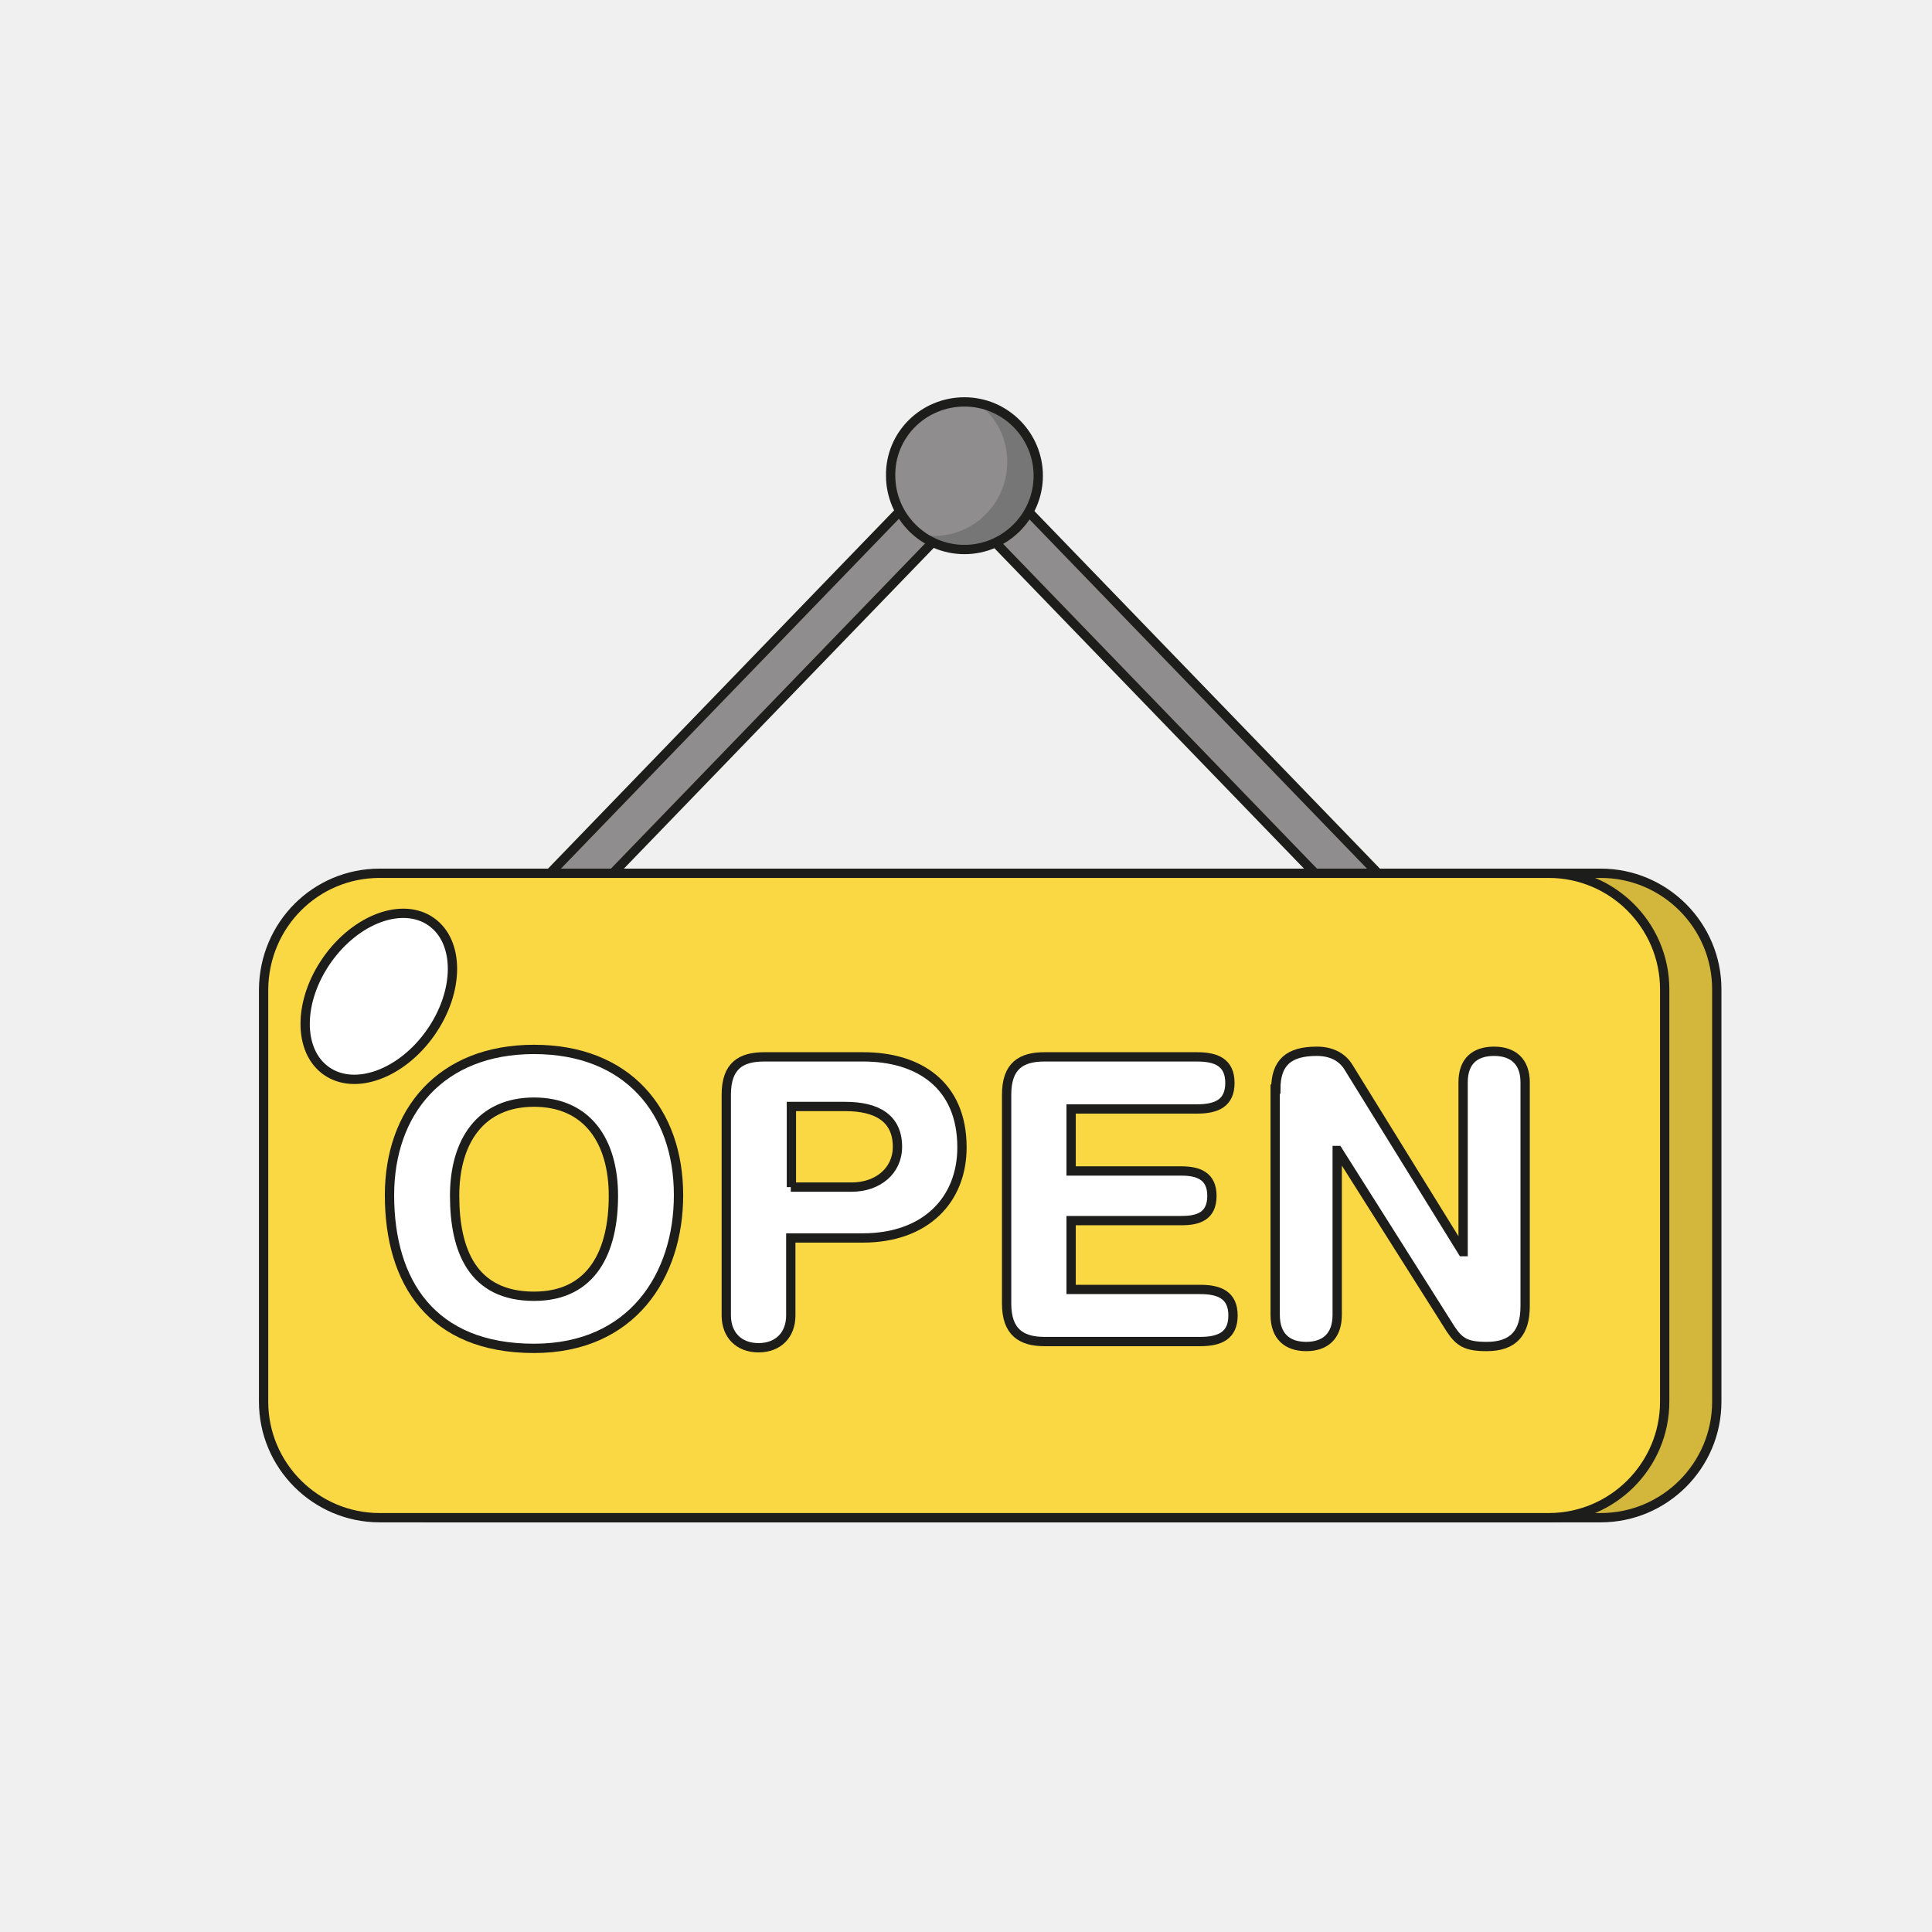
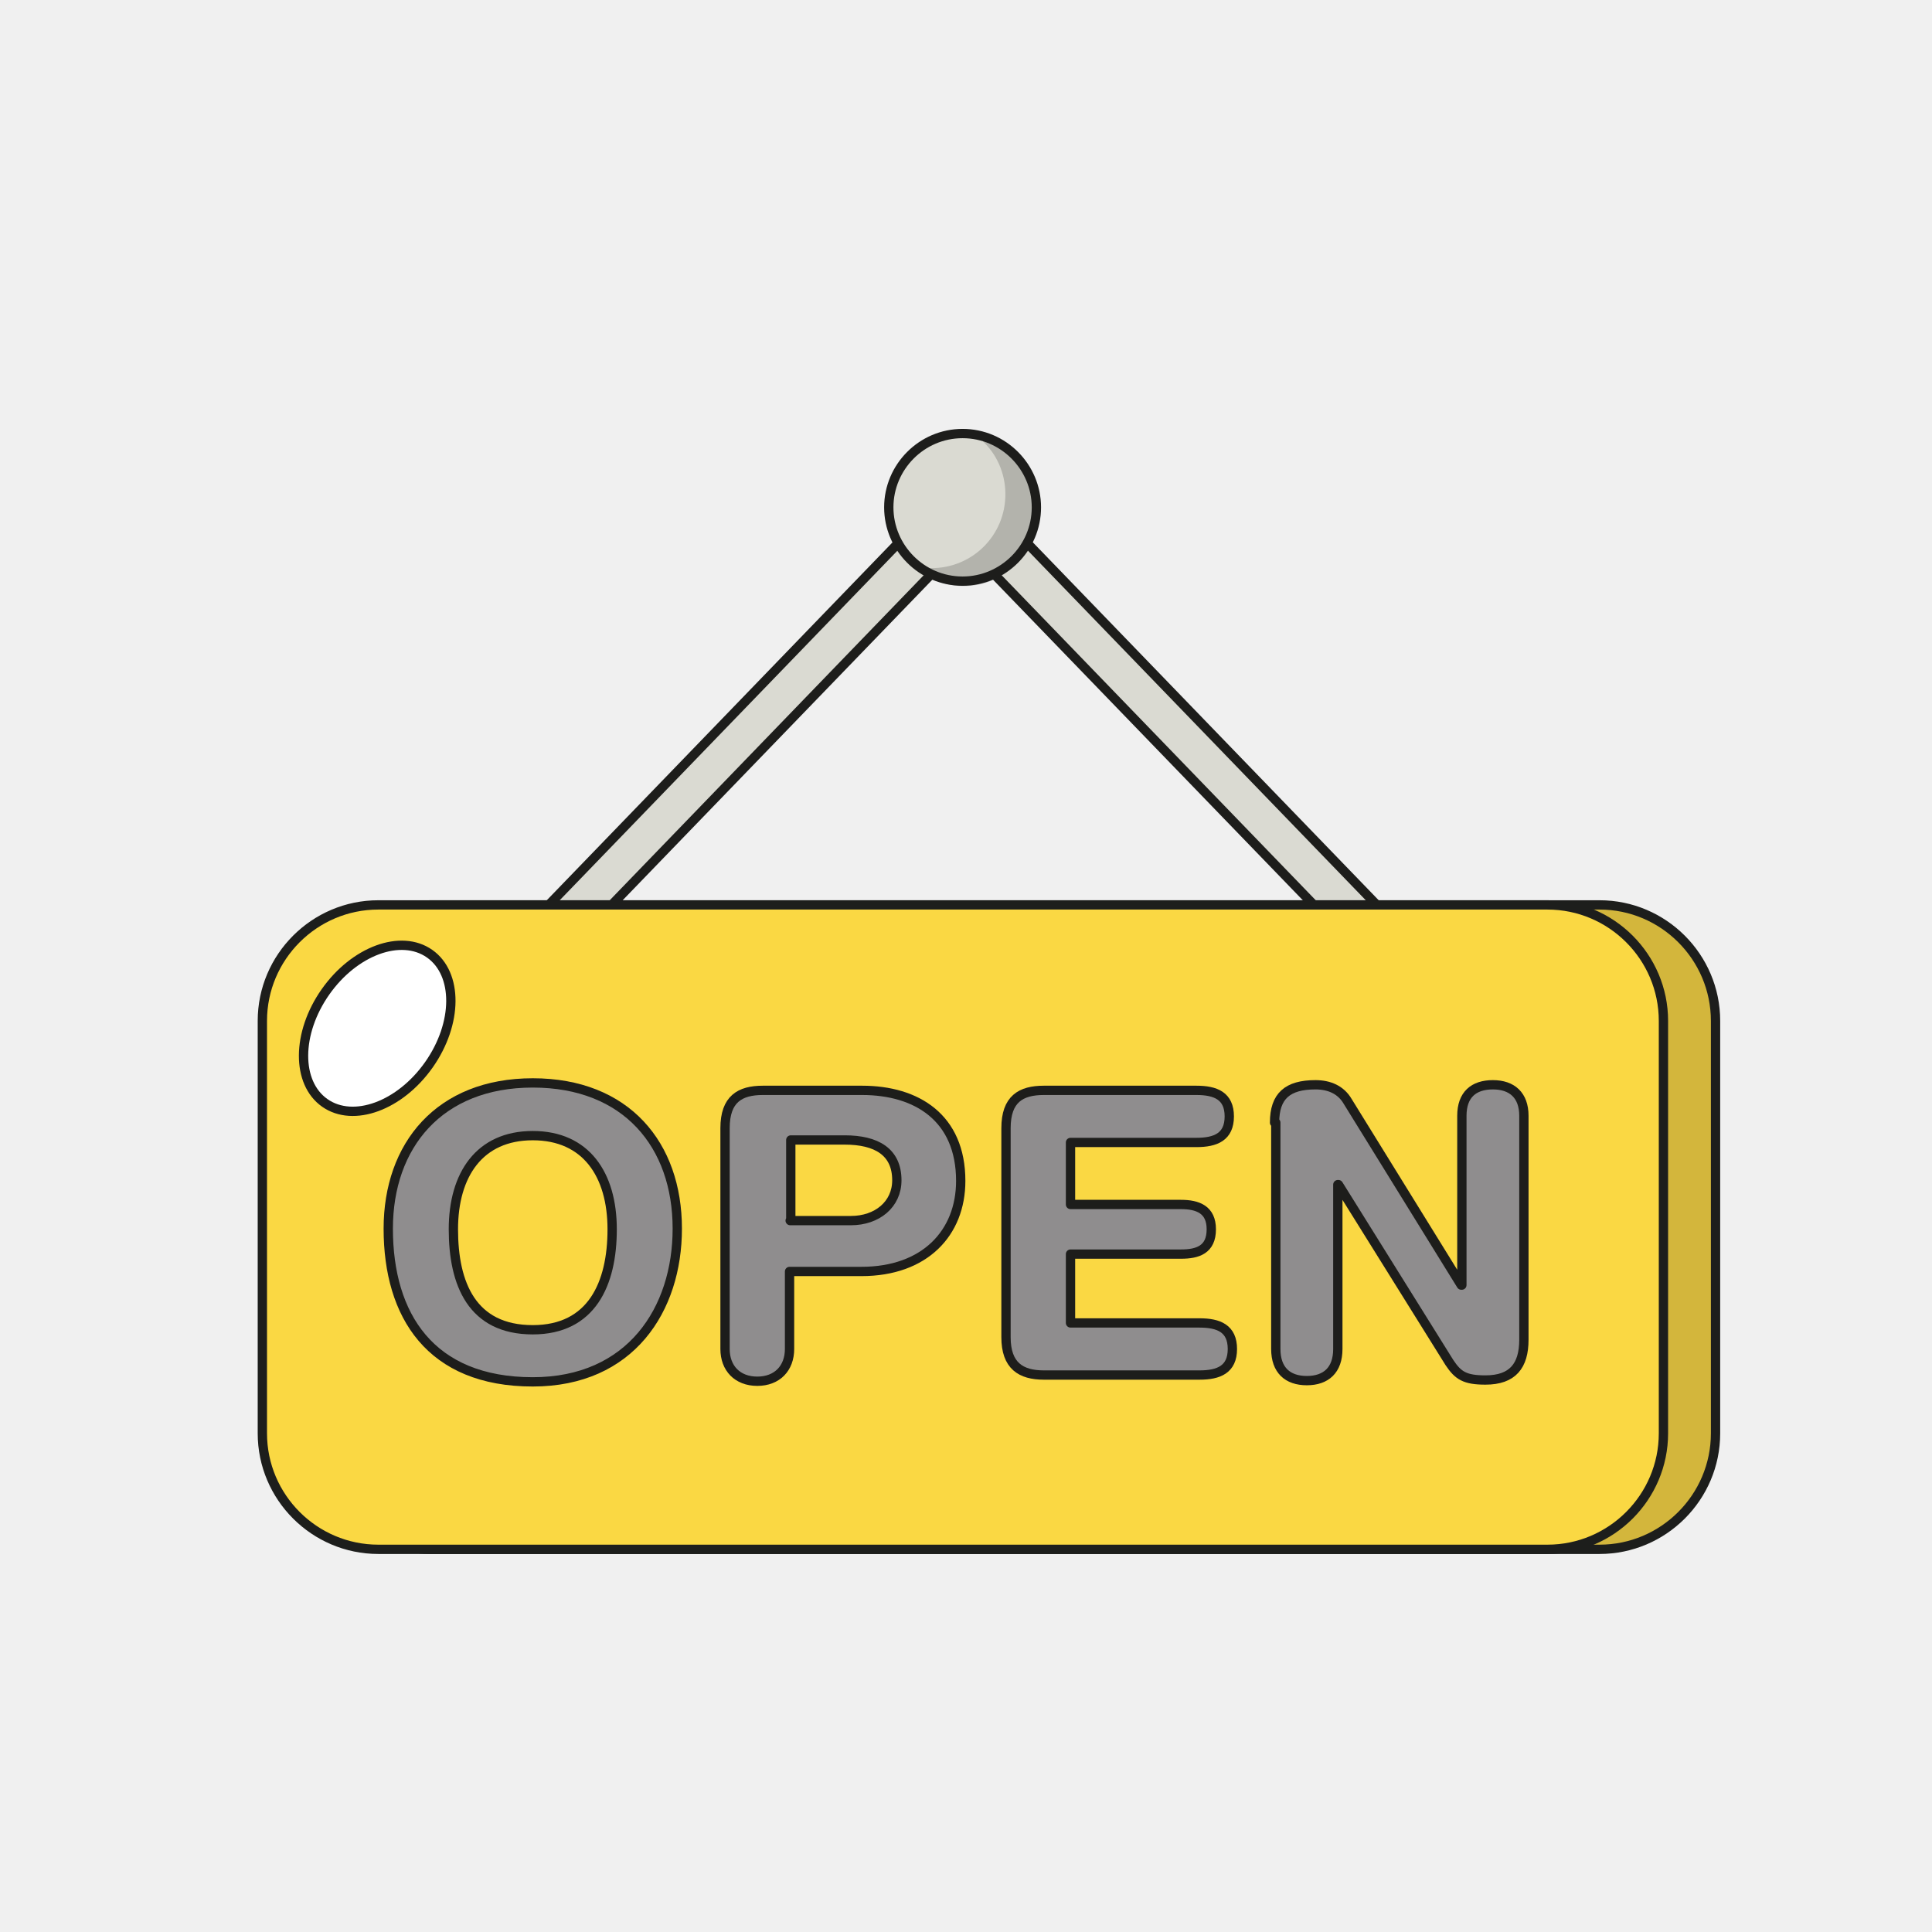
- <svg xmlns="http://www.w3.org/2000/svg" version="1.1" id="Capa_1" x="0px" y="0px" viewBox="-443 1244.5 311.5 311.5" style="enable-background:new -443 1244.5 311.5 311.5;" xml:space="preserve">
+ <svg xmlns="http://www.w3.org/2000/svg" version="1.1" id="Capa_1" x="0px" y="0px" viewBox="-443 445.5 311.5 311.5" style="enable-background:new -443 445.5 311.5 311.5;" xml:space="preserve">
  <style type="text/css">
- 	.st0{fill:#8F8D8E;stroke:#1D1D1B;stroke-width:1.5;stroke-linecap:round;stroke-linejoin:round;stroke-miterlimit:10;}
+ 	.st0{fill:#DADAD2;stroke:#1D1D1B;stroke-width:1.5;stroke-linecap:round;stroke-linejoin:round;stroke-miterlimit:10;}
	.st1{opacity:0.21;}
	.st2{fill:#1D1E1C;}
	.st3{fill:#D3B63C;stroke:#1D1E1C;stroke-width:1.5;stroke-linecap:round;stroke-linejoin:round;stroke-miterlimit:10;}
	.st4{fill:#FAD843;stroke:#1D1E1C;stroke-width:1.5;stroke-linecap:round;stroke-linejoin:round;stroke-miterlimit:10;}
	.st5{fill:#FFFFFF;stroke:#1D1D1B;stroke-width:1.5;stroke-miterlimit:10;}
+ 	.st6{fill:#8F8D8E;stroke:#1D1D1B;stroke-width:1.5;stroke-linecap:round;stroke-linejoin:round;stroke-miterlimit:10;}
</style>
  <g>
    <g>
-       <rect x="-255.4" y="1308.7" transform="matrix(-0.7191 0.6949 -0.6949 -0.7191 511.0394 2510.19)" class="st0" width="7.3" height="99.4" />
+       <rect x="-255.7" y="514.8" transform="matrix(0.7191 -0.6949 0.6949 0.7191 -463.0834 -16.5459)" class="st0" width="7.3" height="99.4" />
    </g>
    <g>
-       <rect x="-372.9" y="1354.7" transform="matrix(-0.6948 0.7192 -0.7192 -0.6948 429.0309 2534.701)" class="st0" width="99.4" height="7.3" />
+       <rect x="-373.2" y="560.9" transform="matrix(0.6948 -0.7192 0.7192 0.6948 -504.7351 -60.3942)" class="st0" width="99.4" height="7.3" />
    </g>
  </g>
-   <path class="st0" d="M-287.5,1309.3c6.6,0,11.9,5.4,11.9,11.9c0,6.6-5.4,11.9-11.9,11.9c-6.6,0-11.9-5.4-11.9-11.9  C-299.5,1314.6-294.1,1309.3-287.5,1309.3z" />
+   <path class="st0" d="M-287.8,515.4c6.6,0,11.9,5.4,11.9,11.9c0,6.6-5.4,11.9-11.9,11.9c-6.6,0-11.9-5.4-11.9-11.9  S-294.4,515.4-287.8,515.4z" />
  <g class="st1">
-     <path class="st2" d="M-280.6,1319c0-3.4-1.4-6.5-3.7-8.6c5.1,1.4,8.9,6,8.9,11.5c0,6.6-5.4,11.9-11.9,11.9c-3.2,0-6.1-1.3-8.2-3.3   c1,0.3,2,0.4,3,0.4C-286,1331-280.6,1325.6-280.6,1319z" />
+     <path class="st2" d="M-280.9,525.2c0-3.4-1.4-6.5-3.7-8.6c5.1,1.4,8.9,6,8.9,11.5c0,6.6-5.4,11.9-11.9,11.9c-3.2,0-6.1-1.3-8.2-3.3   c1,0.3,2,0.4,3,0.4C-286.2,537.1-280.9,531.8-280.9,525.2z" />
  </g>
-   <path class="st3" d="M-373.4,1385.3h188.5c10.3,0,18.7,8.4,18.7,18.7v66.5c0,10.3-8.4,18.7-18.7,18.7h-188.5  c-10.3,0-18.7-8.4-18.7-18.7V1404C-392.1,1393.6-383.7,1385.3-373.4,1385.3z" />
-   <path class="st4" d="M-381.8,1385.3h188.5c10.3,0,18.7,8.4,18.7,18.7v66.5c0,10.3-8.4,18.7-18.7,18.7h-188.5  c-10.3,0-18.7-8.4-18.7-18.7V1404C-400.4,1393.6-392.1,1385.3-381.8,1385.3z" />
-   <ellipse transform="matrix(0.8184 0.5747 -0.5747 0.8184 738.1344 474.6852)" class="st5" cx="-381.9" cy="1405.1" rx="10.2" ry="14.7" />
+   <path class="st3" d="M-373.6,591.4h188.5c10.3,0,18.7,8.4,18.7,18.7v66.5c0,10.3-8.4,18.7-18.7,18.7h-188.5  c-10.3,0-18.7-8.4-18.7-18.7v-66.5C-392.3,599.8-384,591.4-373.6,591.4z" />
+   <path class="st4" d="M-382,591.4h188.5c10.3,0,18.7,8.4,18.7,18.7v66.5c0,10.3-8.4,18.7-18.7,18.7H-382c-10.3,0-18.7-8.4-18.7-18.7  v-66.5C-400.7,599.8-392.3,591.4-382,591.4z" />
+   <ellipse transform="matrix(0.5747 -0.8184 0.8184 0.5747 -662.8199 -52.8118)" class="st5" cx="-382.2" cy="611.3" rx="14.7" ry="10.2" />
  <g>
-     <path class="st5" d="M-356.9,1413.7c15.1,0,23.3,10,23.3,23.5c0,13-7.5,24.7-23.3,24.7c-16.5,0-23.3-10.7-23.3-24.7   C-380.2,1423.8-372,1413.7-356.9,1413.7z M-356.9,1453.5c9.5,0,12.8-7.4,12.8-16.2s-4.2-15.1-12.8-15.1c-8.6,0-12.8,6.3-12.8,15.1   S-366.8,1453.5-356.9,1453.5z" />
-     <path class="st5" d="M-325.9,1421c0-4.7,2.4-6.1,6.1-6.1h16c8.8,0,15.9,4.4,15.9,14.6c0,8.4-5.8,14.6-16,14.6h-11.6v12.5   c0,3.1-2,5.2-5.2,5.2c-3.2,0-5.2-2.1-5.2-5.2V1421z M-315.5,1435.9h9.8c4.2,0,7.4-2.6,7.4-6.5c0-4.6-3.3-6.5-8.4-6.5h-8.7V1435.9z" />
-     <path class="st5" d="M-280.7,1421c0-4.7,2.4-6.1,6.1-6.1h24.6c3.1,0,5.3,0.9,5.3,4.2c0,3.3-2.2,4.2-5.3,4.2h-20.3v10h17.8   c2.7,0,4.9,0.8,4.9,4c0,3.3-2.2,4-4.9,4h-17.8v11.1h20.8c3.1,0,5.3,0.9,5.3,4.2c0,3.3-2.2,4.2-5.3,4.2h-25.1   c-3.7,0-6.1-1.5-6.1-6.1V1421z" />
-     <path class="st5" d="M-237.3,1420.1c0-4.3,2.1-6.1,6.6-6.1c2.2,0,4.1,0.8,5.2,2.7l18.3,29.6h0.1V1419c0-3.4,1.9-5,5-5   c3.1,0,5,1.7,5,5v36.1c0,4.2-1.8,6.5-6.2,6.5c-3.3,0-4.4-0.7-5.8-2.8l-18.2-28.8h-0.1v26.5c0,3.4-1.9,5.1-5,5.1c-3.1,0-5-1.7-5-5.1   V1420.1z" />
+     <path class="st6" d="M-357.1,620.1c15.1,0,23.3,10,23.3,23.5c0,13-7.5,24.7-23.3,24.7c-16.5,0-23.3-10.7-23.3-24.7   C-380.4,630.2-372.2,620.1-357.1,620.1z M-357.1,659.9c9.5,0,12.8-7.4,12.8-16.2s-4.2-15.1-12.8-15.1s-12.8,6.3-12.8,15.1   S-366.9,659.9-357.1,659.9z" />
+     <path class="st6" d="M-326.1,627.4c0-4.7,2.4-6.1,6.1-6.1h16c8.8,0,15.9,4.4,15.9,14.6c0,8.4-5.8,14.6-16,14.6h-11.6V663   c0,3.1-2,5.2-5.2,5.2c-3.2,0-5.2-2.1-5.2-5.2V627.4z M-315.6,642.3h9.8c4.2,0,7.4-2.6,7.4-6.5c0-4.6-3.3-6.5-8.4-6.5h-8.7v13   H-315.6z" />
+     <path class="st6" d="M-280.8,627.4c0-4.7,2.4-6.1,6.1-6.1h24.6c3.1,0,5.3,0.9,5.3,4.2c0,3.3-2.2,4.2-5.3,4.2h-20.3v10h17.8   c2.7,0,4.9,0.8,4.9,4c0,3.3-2.2,4-4.9,4h-17.8v11.1h20.8c3.1,0,5.3,0.9,5.3,4.2c0,3.3-2.2,4.2-5.3,4.2h-25.1   c-3.7,0-6.1-1.5-6.1-6.1V627.4z" />
+     <path class="st6" d="M-237.5,626.5c0-4.3,2.1-6.1,6.6-6.1c2.2,0,4.1,0.8,5.2,2.7l18.3,29.6h0.1v-27.3c0-3.4,1.9-5,5-5s5,1.7,5,5   v36.1c0,4.2-1.8,6.5-6.2,6.5c-3.3,0-4.4-0.7-5.8-2.8l-17.9-28.7h-0.1V663c0,3.4-1.9,5.1-5,5.1s-5-1.7-5-5.1v-36.5H-237.5z" />
  </g>
</svg>
